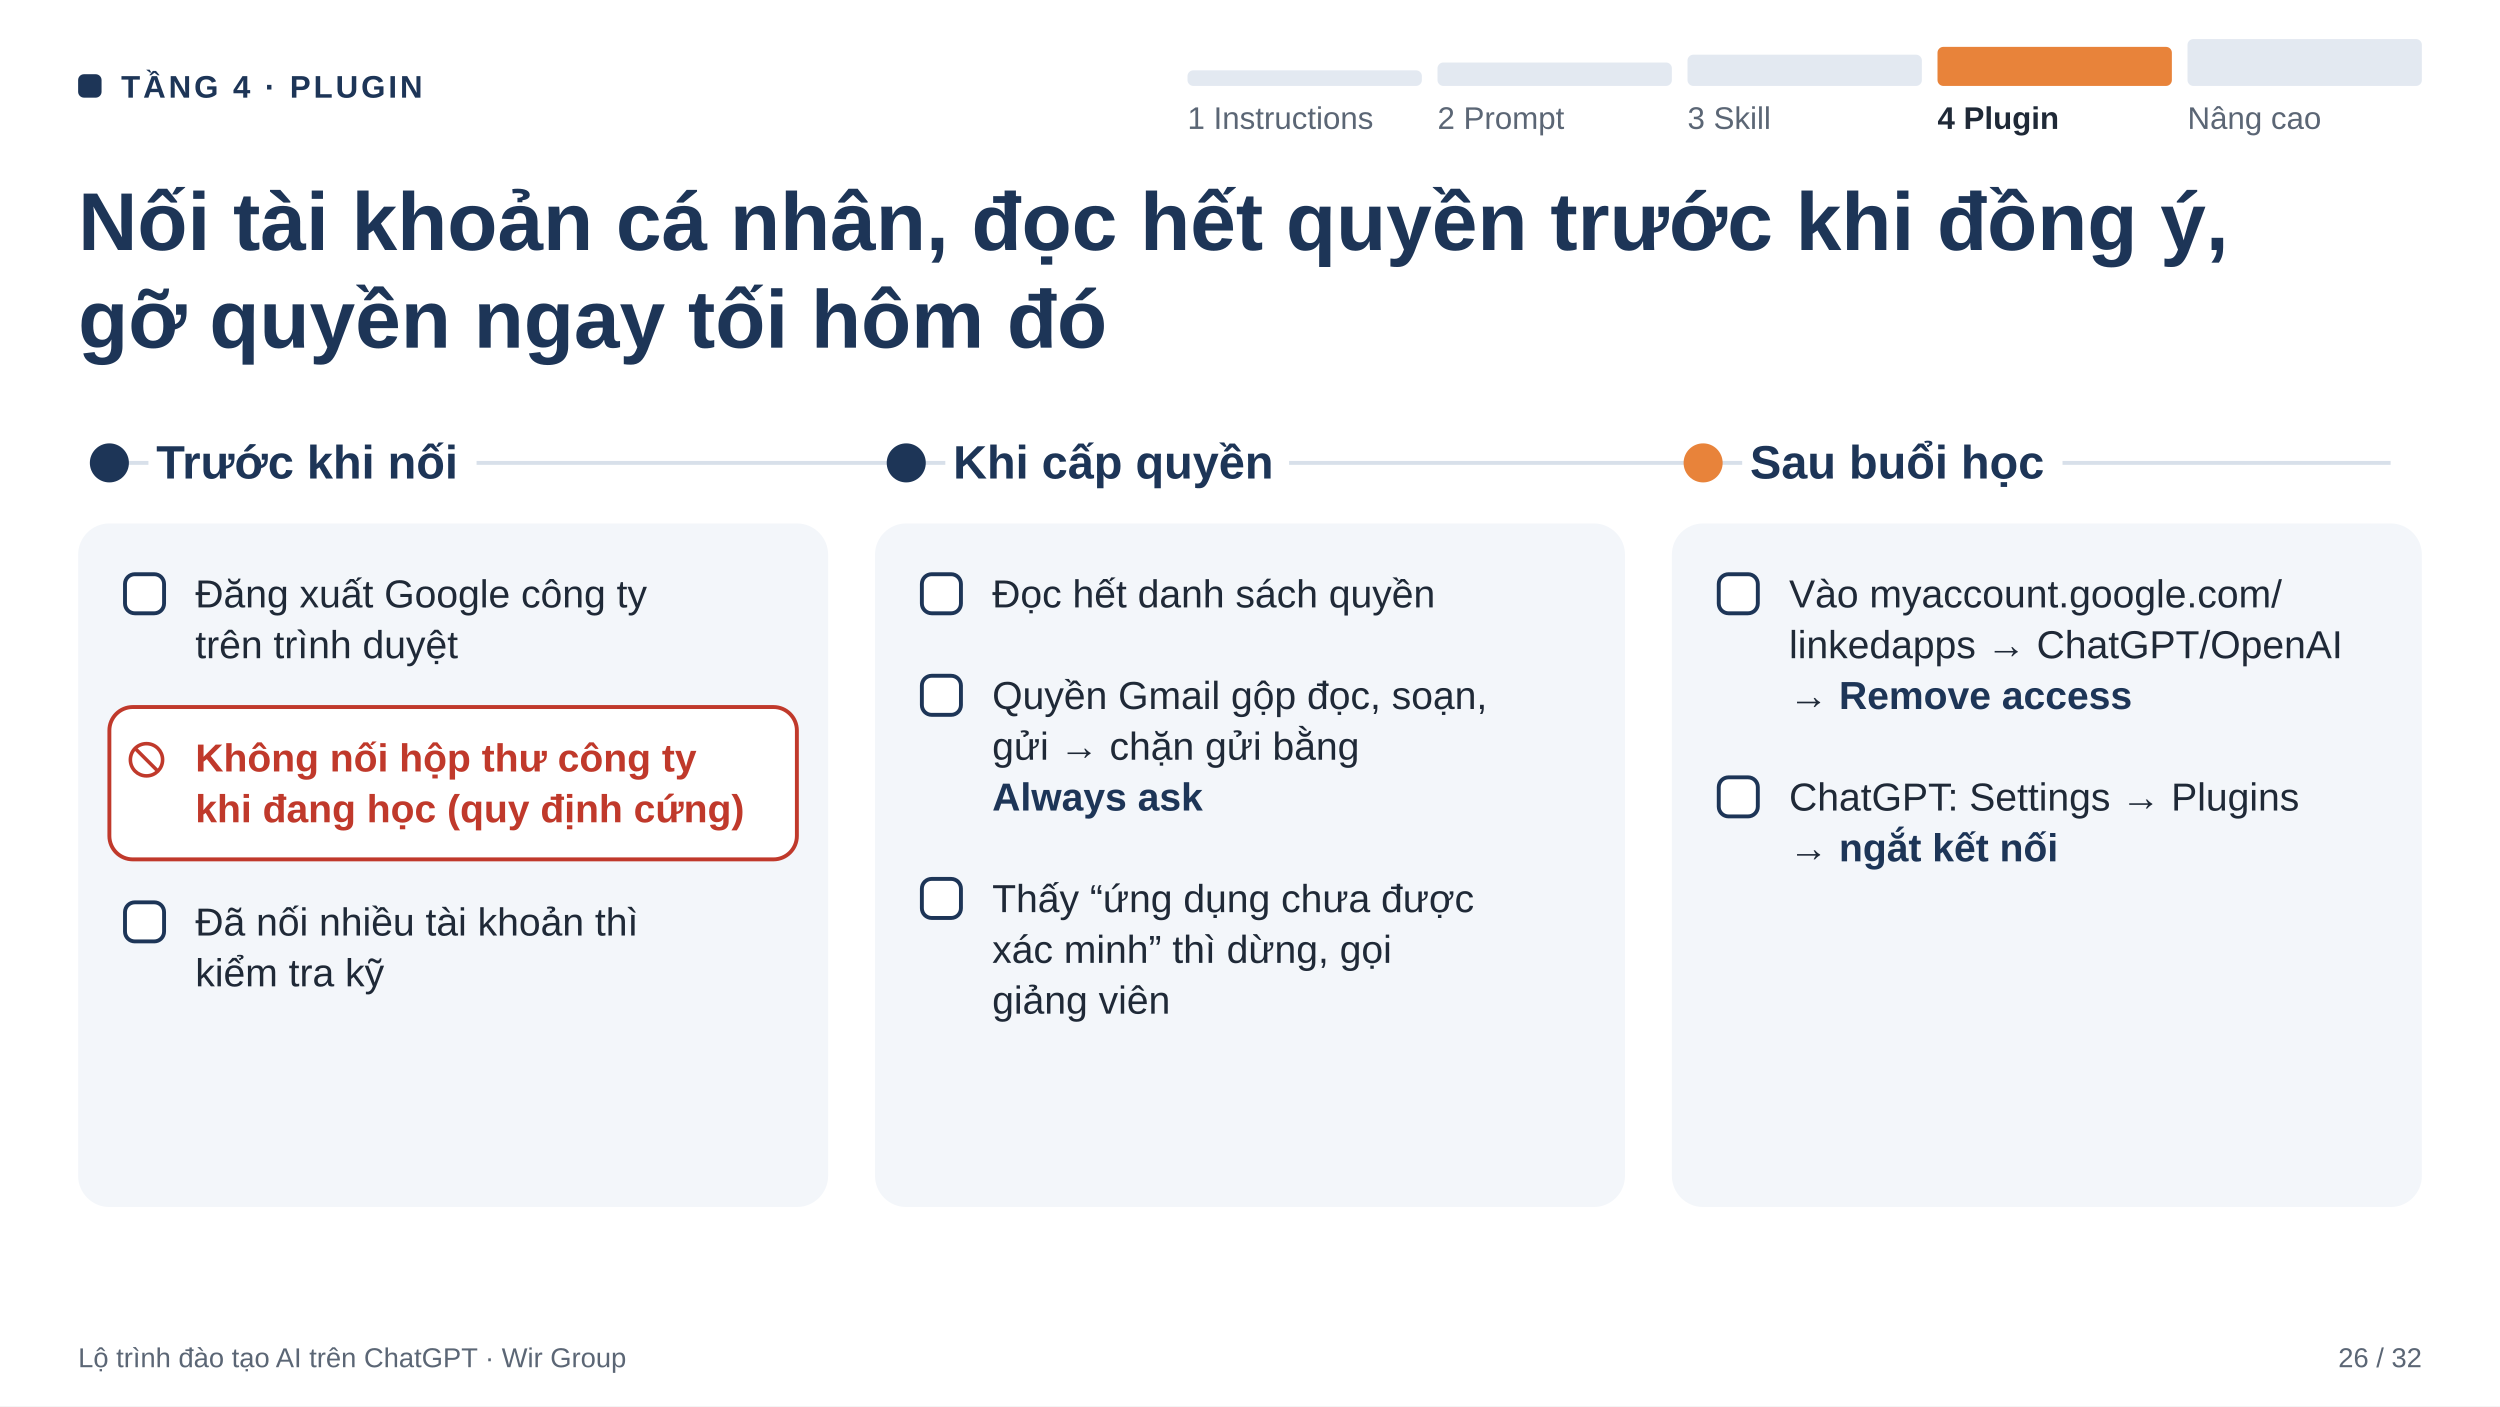
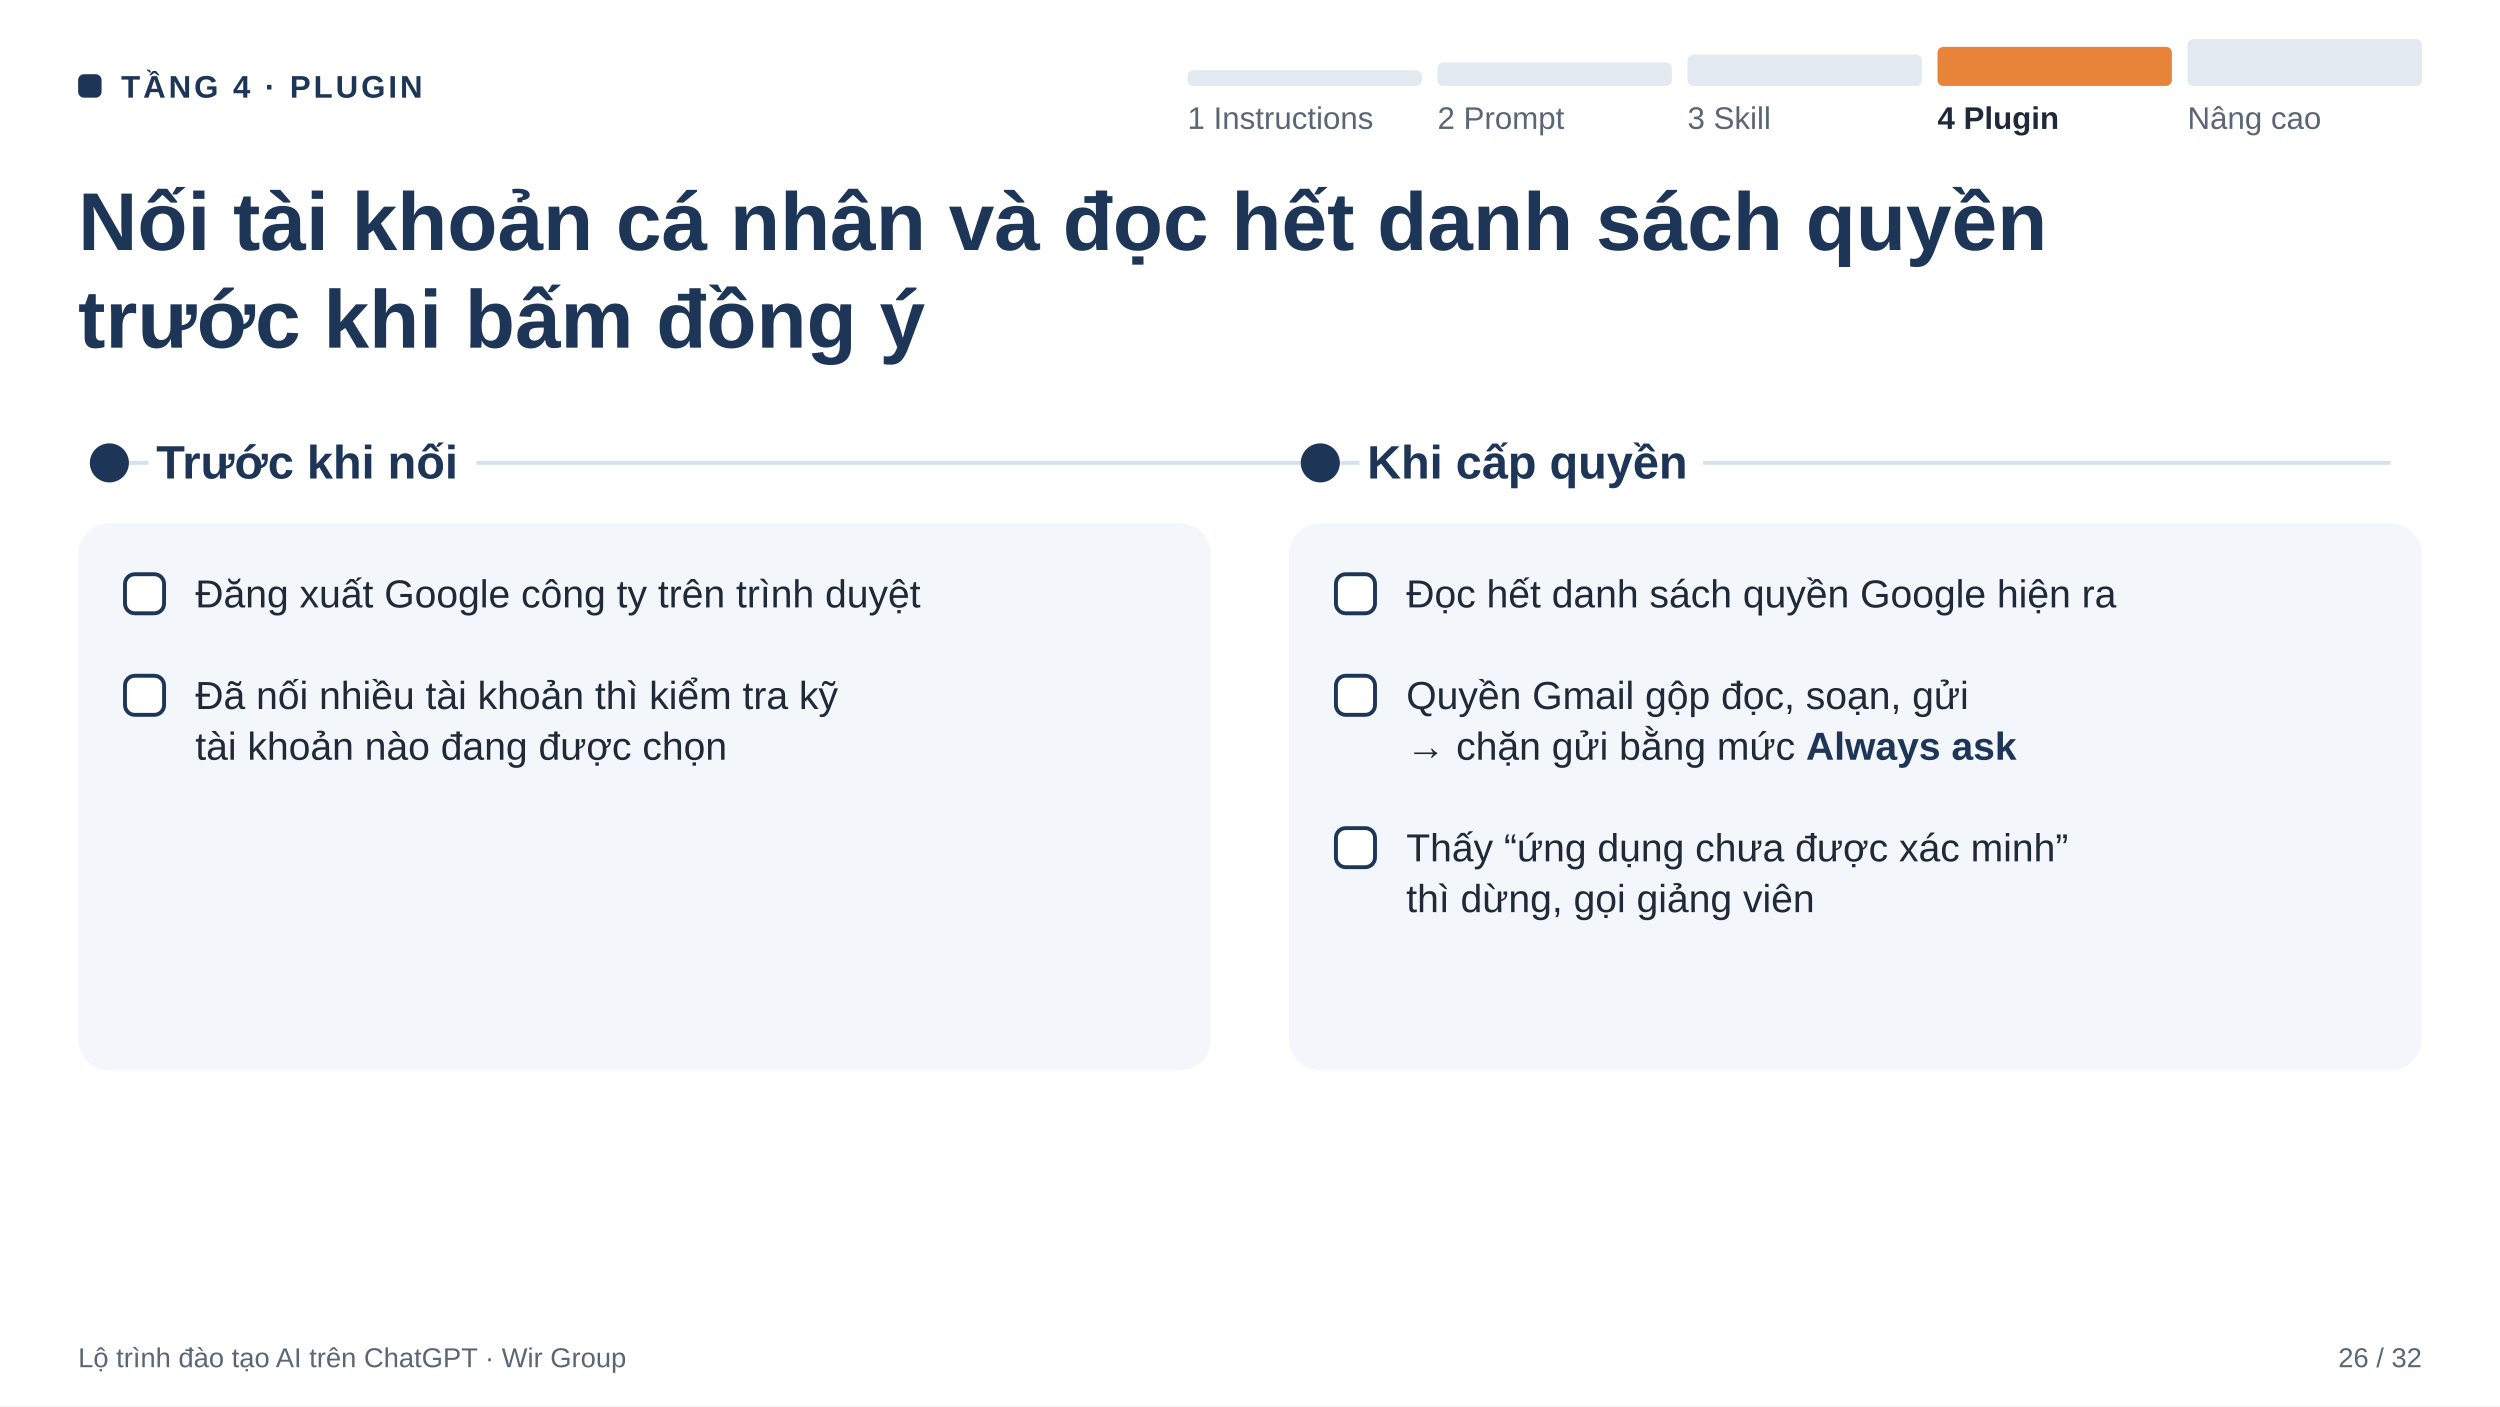
<svg xmlns="http://www.w3.org/2000/svg" viewBox="0 0 1280 720" width="1280" height="720" font-family="Aptos, 'Segoe UI', Arial, sans-serif" data-pptx-page-role="content">
  <rect id="bg" data-pptx-role="background" x="0" y="0" width="1280" height="720" fill="#FFFFFF" />
  <g id="section-kicker" data-pptx-role="chrome" data-pptx-bounds="40 30 540 30">
    <rect x="40" y="38" width="12" height="12" rx="3" fill="#1D3557" />
    <text x="62" y="50" font-size="16" font-weight="bold" letter-spacing="1.5" fill="#1D3557">TẦNG 4 · PLUGIN</text>
  </g>
  <g id="roadmap-tracker" data-pptx-role="chrome" data-pptx-bounds="600 14 640 62">
    <rect x="608" y="36" width="120" height="8" rx="3" fill="#E3E9F1" />
    <rect x="736" y="32" width="120" height="12" rx="3" fill="#E3E9F1" />
    <rect x="864" y="28" width="120" height="16" rx="3" fill="#E3E9F1" />
    <rect x="992" y="24" width="120" height="20" rx="3" fill="#E8833A" />
    <rect x="1120" y="20" width="120" height="24" rx="3" fill="#E3E9F1" />
    <text x="608" y="66" font-size="16" fill="#5B6675">1 Instructions</text>
    <text x="736" y="66" font-size="16" fill="#5B6675">2 Prompt</text>
    <text x="864" y="66" font-size="16" fill="#5B6675">3 Skill</text>
    <text x="992" y="66" font-size="16" font-weight="bold" fill="#1F2937">4 Plugin</text>
    <text x="1120" y="66" font-size="16" fill="#5B6675">Nâng cao</text>
  </g>
-   <text font-size="42" font-weight="bold" fill="#1D3557" x="40" y="128">Nối tài khoản cá nhân, đọc hết quyền trước khi đồng ý,</text>
-   <text font-size="42" font-weight="bold" fill="#1D3557" x="40" y="178">gỡ quyền ngay tối hôm đó</text>
+   <text font-size="42" font-weight="bold" fill="#1D3557" x="40" y="128">Nối tài khoản cá nhân và đọc hết danh sách quyền</text>
+   <text font-size="42" font-weight="bold" fill="#1D3557" x="40" y="178">trước khi bấm đồng ý</text>
  <g id="phase-line" data-pptx-bounds="40 226 1200 22">
    <line x1="56" y1="237" x2="1224" y2="237" stroke="#D8E0EA" stroke-width="2" />
  </g>
-   <g id="phase-before" data-pptx-bounds="40 222 384 400">
+   <g id="phase-before" data-pptx-bounds="40 222 580 326">
    <circle cx="56" cy="237" r="10" fill="#1D3557" />
    <rect x="76" y="222" width="168" height="30" fill="#FFFFFF" />
    <text x="80" y="245" font-size="24" font-weight="bold" fill="#1D3557">Trước khi nối</text>
-     <rect x="40" y="268" width="384" height="350" rx="16" fill="#F3F6FA" />
+     <rect x="40" y="268" width="580" height="280" rx="16" fill="#F3F6FA" />
    <rect x="64" y="294" width="20" height="20" rx="5" fill="#FFFFFF" stroke="#1D3557" stroke-width="2" />
-     <text font-size="20" fill="#1F2937" x="100" y="311">Đăng xuất Google công ty</text>
-     <text font-size="20" fill="#1F2937" x="100" y="337">trên trình duyệt</text>
-     <rect x="56" y="362" width="352" height="78" rx="12" fill="#FFFFFF" stroke="#C0392B" stroke-width="2" />
-     <g transform="translate(64, 378) scale(0.916667)" fill="none" stroke="#C0392B" stroke-width="2">
-       <path d="M3 12a9 9 0 1 0 18 0a9 9 0 1 0 -18 0" />
-       <path d="M5.7 5.7l12.6 12.6" />
-     </g>
-     <text font-size="20" font-weight="bold" fill="#C0392B" x="100" y="395">Không nối hộp thư công ty</text>
-     <text font-size="20" font-weight="bold" fill="#C0392B" x="100" y="421">khi đang học (quy định cứng)</text>
-     <rect x="64" y="462" width="20" height="20" rx="5" fill="#FFFFFF" stroke="#1D3557" stroke-width="2" />
-     <text font-size="20" fill="#1F2937" x="100" y="479">Đã nối nhiều tài khoản thì</text>
-     <text font-size="20" fill="#1F2937" x="100" y="505">kiểm tra kỹ</text>
+     <text font-size="20" fill="#1F2937" x="100" y="311">Đăng xuất Google công ty trên trình duyệt</text>
+     <rect x="64" y="346" width="20" height="20" rx="5" fill="#FFFFFF" stroke="#1D3557" stroke-width="2" />
+     <text font-size="20" fill="#1F2937" x="100" y="363">Đã nối nhiều tài khoản thì kiểm tra kỹ</text>
+     <text font-size="20" fill="#1F2937" x="100" y="389">tài khoản nào đang được chọn</text>
  </g>
-   <g id="phase-during" data-pptx-bounds="448 222 384 400">
-     <circle cx="464" cy="237" r="10" fill="#1D3557" />
-     <rect x="484" y="222" width="176" height="30" fill="#FFFFFF" />
-     <text x="488" y="245" font-size="24" font-weight="bold" fill="#1D3557">Khi cấp quyền</text>
-     <rect x="448" y="268" width="384" height="350" rx="16" fill="#F3F6FA" />
-     <rect x="472" y="294" width="20" height="20" rx="5" fill="#FFFFFF" stroke="#1D3557" stroke-width="2" />
-     <text x="508" y="311" font-size="20" fill="#1F2937">Đọc hết danh sách quyền</text>
-     <rect x="472" y="346" width="20" height="20" rx="5" fill="#FFFFFF" stroke="#1D3557" stroke-width="2" />
-     <text font-size="20" fill="#1F2937" x="508" y="363">Quyền Gmail gộp đọc, soạn,</text>
-     <text font-size="20" fill="#1F2937" x="508" y="389">gửi → chặn gửi bằng</text>
-     <text font-size="20" fill="#1D3557" x="508" y="415" font-weight="bold">Always ask</text>
-     <rect x="472" y="450" width="20" height="20" rx="5" fill="#FFFFFF" stroke="#1D3557" stroke-width="2" />
-     <text font-size="20" fill="#1F2937" x="508" y="467">Thấy “ứng dụng chưa được</text>
-     <text font-size="20" fill="#1F2937" x="508" y="493">xác minh” thì dừng, gọi</text>
-     <text font-size="20" fill="#1F2937" x="508" y="519">giảng viên</text>
-   </g>
-   <g id="phase-after" data-pptx-bounds="856 222 384 400">
-     <circle cx="872" cy="237" r="10" fill="#E8833A" />
-     <rect x="892" y="222" width="164" height="30" fill="#FFFFFF" />
-     <text x="896" y="245" font-size="24" font-weight="bold" fill="#1D3557">Sau buổi học</text>
-     <rect x="856" y="268" width="384" height="350" rx="16" fill="#F3F6FA" />
-     <rect x="880" y="294" width="20" height="20" rx="5" fill="#FFFFFF" stroke="#1D3557" stroke-width="2" />
-     <text font-size="20" fill="#1F2937" x="916" y="311">Vào myaccount.google.com/</text>
-     <text font-size="20" fill="#1F2937" x="916" y="337">linkedapps → ChatGPT/OpenAI</text>
-     <text font-size="20" fill="#1F2937" x="916" y="363">
-       <tspan>→ <tspan font-weight="bold" fill="#1D3557">Remove access</tspan>
-       </tspan>
+   <g id="phase-during" data-pptx-bounds="660 222 580 326">
+     <circle cx="676" cy="237" r="10" fill="#1D3557" />
+     <rect x="696" y="222" width="176" height="30" fill="#FFFFFF" />
+     <text x="700" y="245" font-size="24" font-weight="bold" fill="#1D3557">Khi cấp quyền</text>
+     <rect x="660" y="268" width="580" height="280" rx="16" fill="#F3F6FA" />
+     <rect x="684" y="294" width="20" height="20" rx="5" fill="#FFFFFF" stroke="#1D3557" stroke-width="2" />
+     <text x="720" y="311" font-size="20" fill="#1F2937">Đọc hết danh sách quyền Google hiện ra</text>
+     <rect x="684" y="346" width="20" height="20" rx="5" fill="#FFFFFF" stroke="#1D3557" stroke-width="2" />
+     <text font-size="20" fill="#1F2937" x="720" y="363">Quyền Gmail gộp đọc, soạn, gửi</text>
+     <text font-size="20" fill="#1F2937" x="720" y="389">→ chặn gửi bằng mức <tspan font-weight="bold" fill="#1D3557">Always ask</tspan>
    </text>
-     <rect x="880" y="398" width="20" height="20" rx="5" fill="#FFFFFF" stroke="#1D3557" stroke-width="2" />
-     <text font-size="20" fill="#1F2937" x="916" y="415">ChatGPT: Settings → Plugins</text>
-     <text font-size="20" fill="#1F2937" x="916" y="441">
-       <tspan>→ <tspan font-weight="bold" fill="#1D3557">ngắt kết nối</tspan>
-       </tspan>
-     </text>
+     <rect x="684" y="424" width="20" height="20" rx="5" fill="#FFFFFF" stroke="#1D3557" stroke-width="2" />
+     <text font-size="20" fill="#1F2937" x="720" y="441">Thấy “ứng dụng chưa được xác minh”</text>
+     <text font-size="20" fill="#1F2937" x="720" y="467">thì dừng, gọi giảng viên</text>
  </g>
  <text id="footer-course" data-pptx-role="footer" x="40" y="700" font-size="14" fill="#5B6675">Lộ trình đào tạo AI trên ChatGPT · Wir Group</text>
  <text id="page-number" data-pptx-role="page-number" x="1240" y="700" font-size="14" text-anchor="end" fill="#5B6675">26 / 32</text>
</svg>
